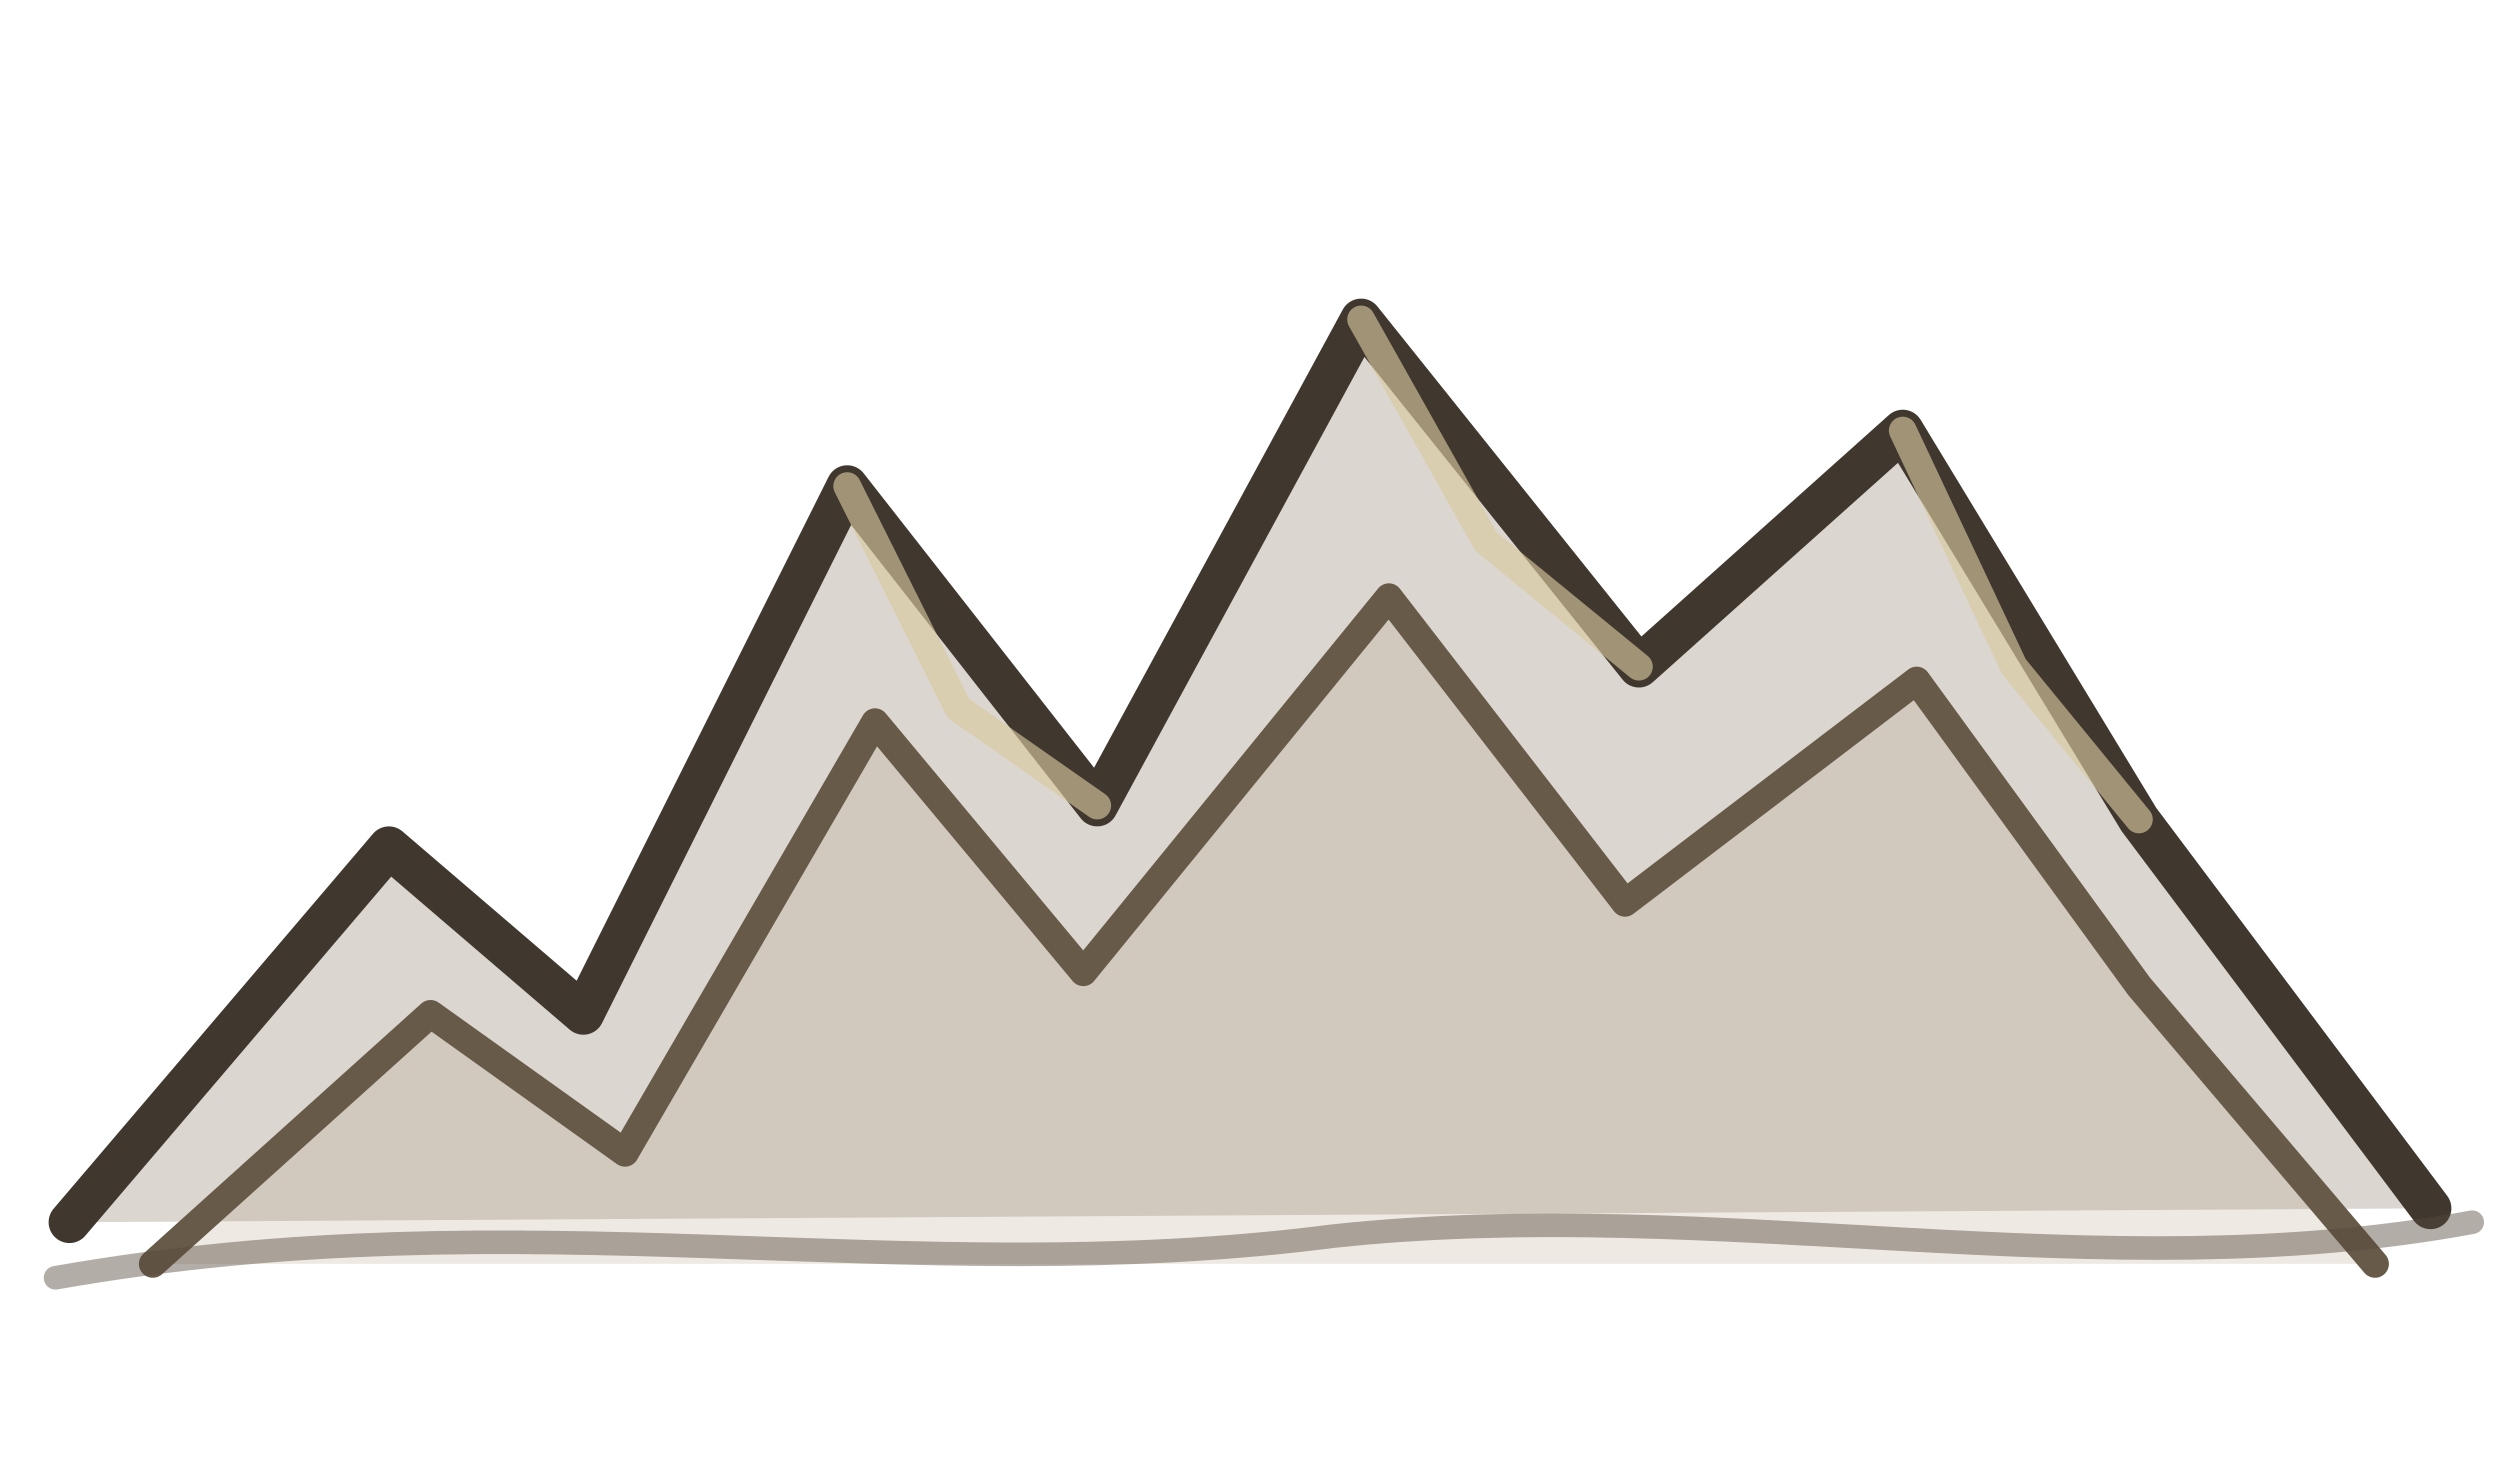
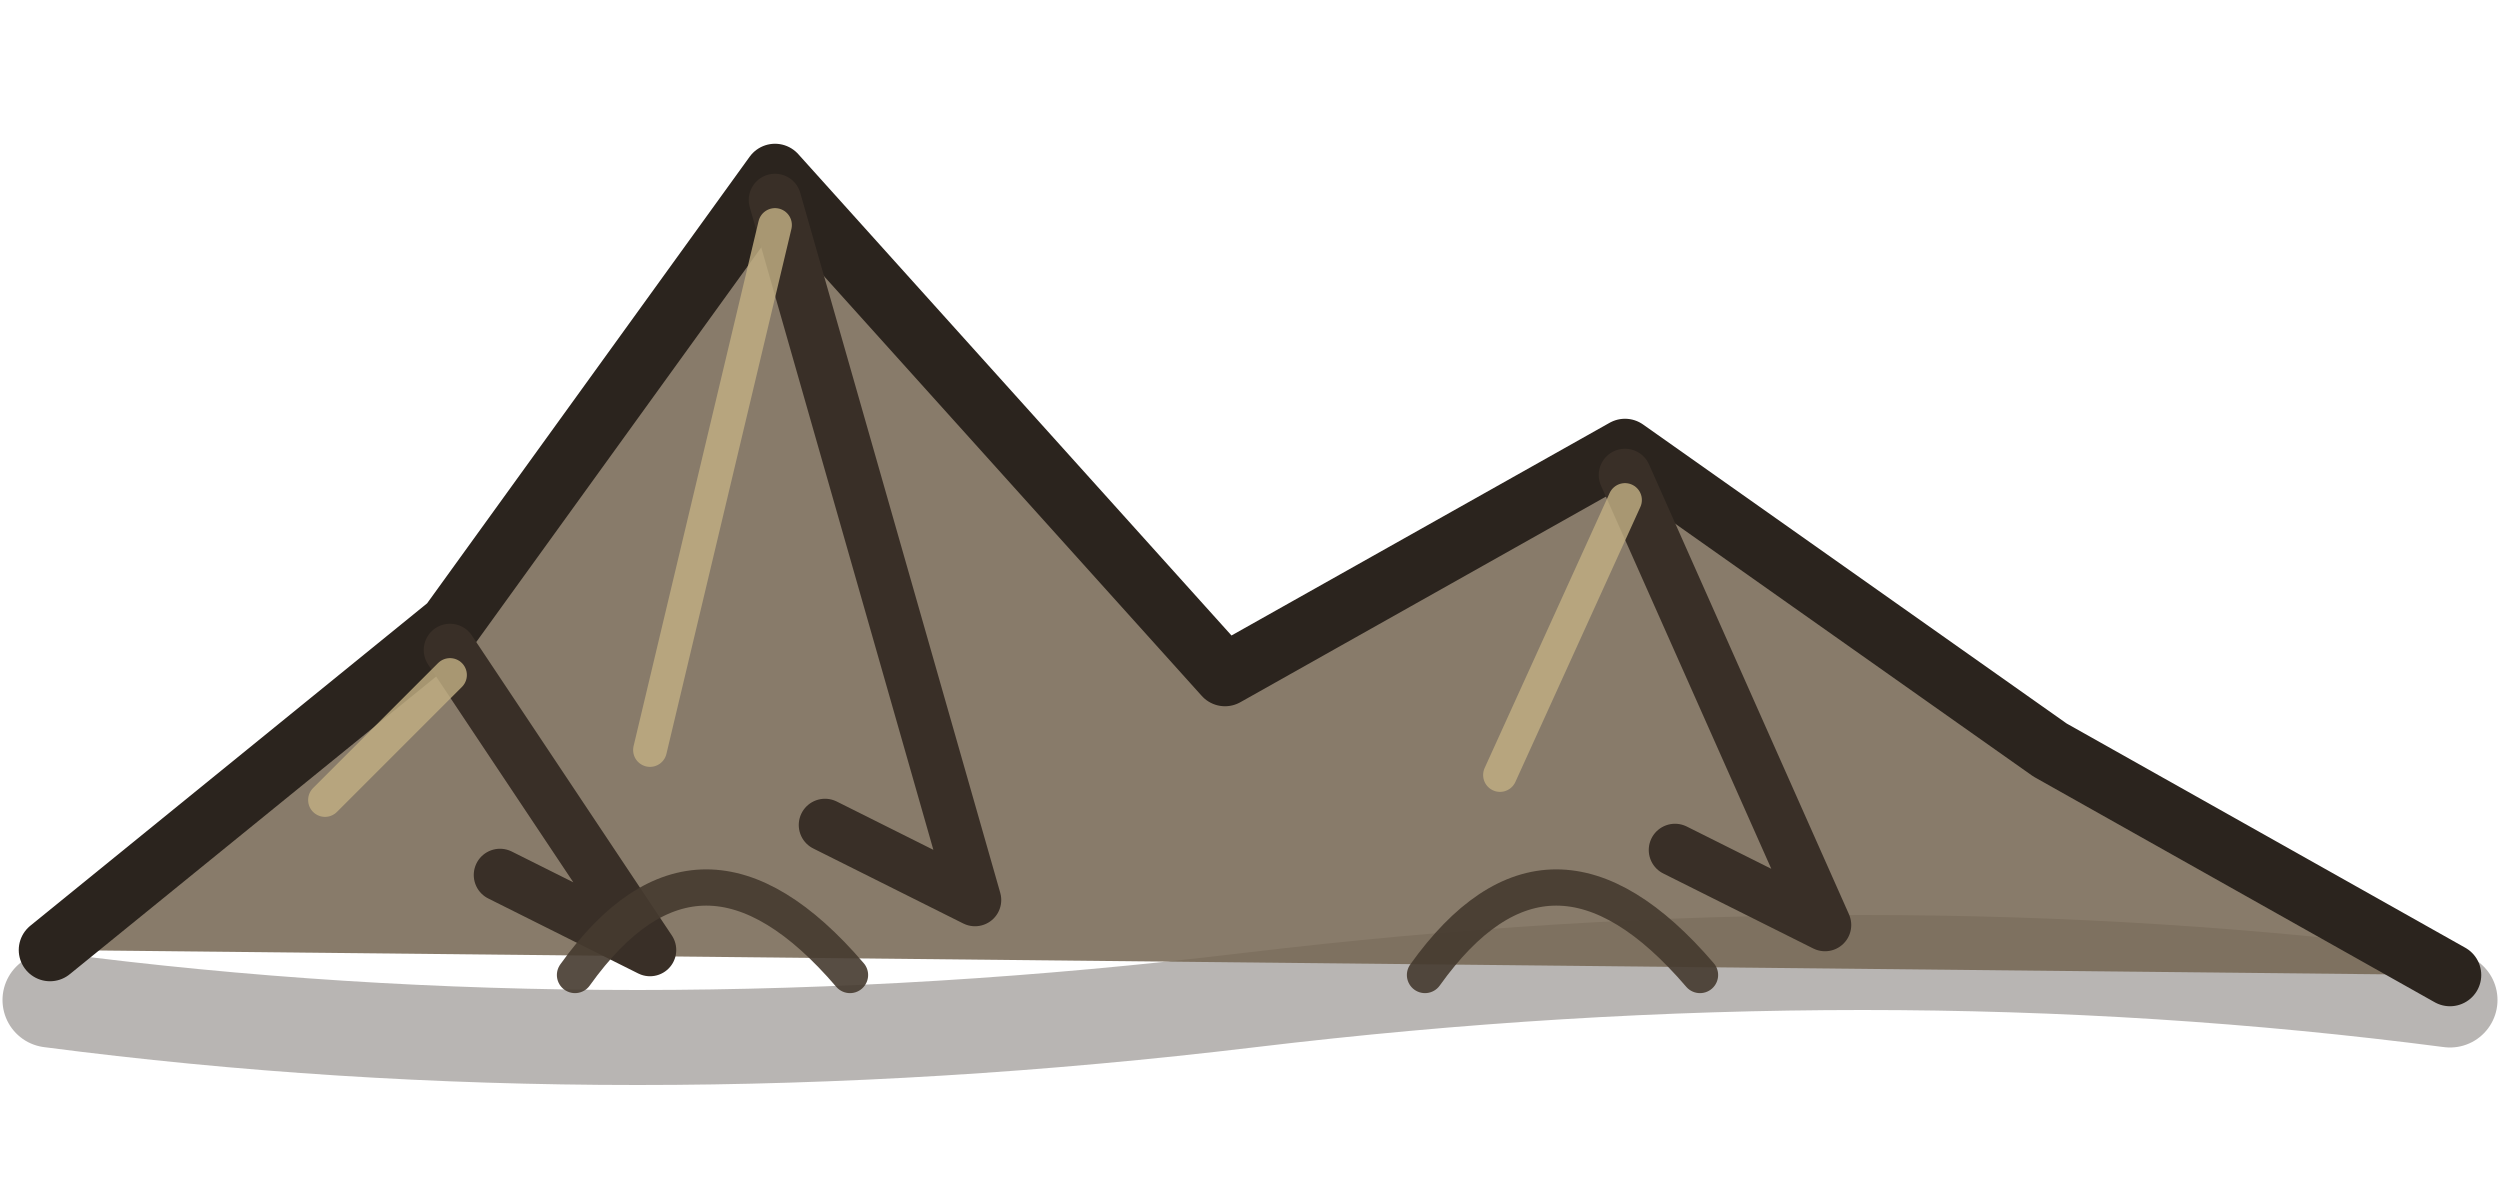
- <svg xmlns="http://www.w3.org/2000/svg" width="180" height="105" viewBox="0 0 180 105">
+ <svg xmlns="http://www.w3.org/2000/svg" width="100" height="48" viewBox="0 0 100 48">
  <g fill="none" stroke-linecap="round" stroke-linejoin="round">
-     <path d="M5 88 L28 61 L42 73 L61 35 L79 58 L98 23 L118 48 L137 31 L154 59 L175 87" fill="#88755d" fill-opacity=".3" stroke="#40372f" stroke-width="3" />
-     <path d="M11 91 L31 73 L45 83 L63 52 L78 70 L100 43 L117 65 L138 49 L154 71 L171 91" fill="#ad9875" fill-opacity=".2" stroke="#675a49" stroke-width="2" />
-     <path d="M61 35 L69 51 L79 58 M98 23 L107 39 L118 48 M137 31 L145 48 L154 59" stroke="#dac99f" stroke-opacity=".63" stroke-width="2" />
-     <path d="M4 92 C38 86 65 93 96 89 C124 86 151 93 178 88" stroke="#574b3d" stroke-opacity=".45" stroke-width="1.7" />
+     <path d="M2 40 Q25 43 50 40 T98 40" stroke="#302821" stroke-opacity=".34" stroke-width="3.8" />
+     <polyline points="2,38 18,25 31,7 49,27 65,18 82,30 98,39" fill="#756653" fill-opacity=".86" stroke="#2b241e" stroke-width="2.5" />
+     <path d="M18,26 L26,38 L20,35 M31,8 L39,36 L33,33 M65,19 L73,37 L67,34" stroke="#392f27" stroke-width="2.1" />
+     <path d="M18,27 L13,32 M31,9 L26,30 M65,20 L60,31" stroke="#c1ae83" stroke-opacity=".82" stroke-width="1.35" />
+     <path d="M23,39 Q28,32 34,39 M57,39 Q62,32 68,39" stroke="#453a2f" stroke-opacity=".9" stroke-width="1.45" />
  </g>
</svg>
